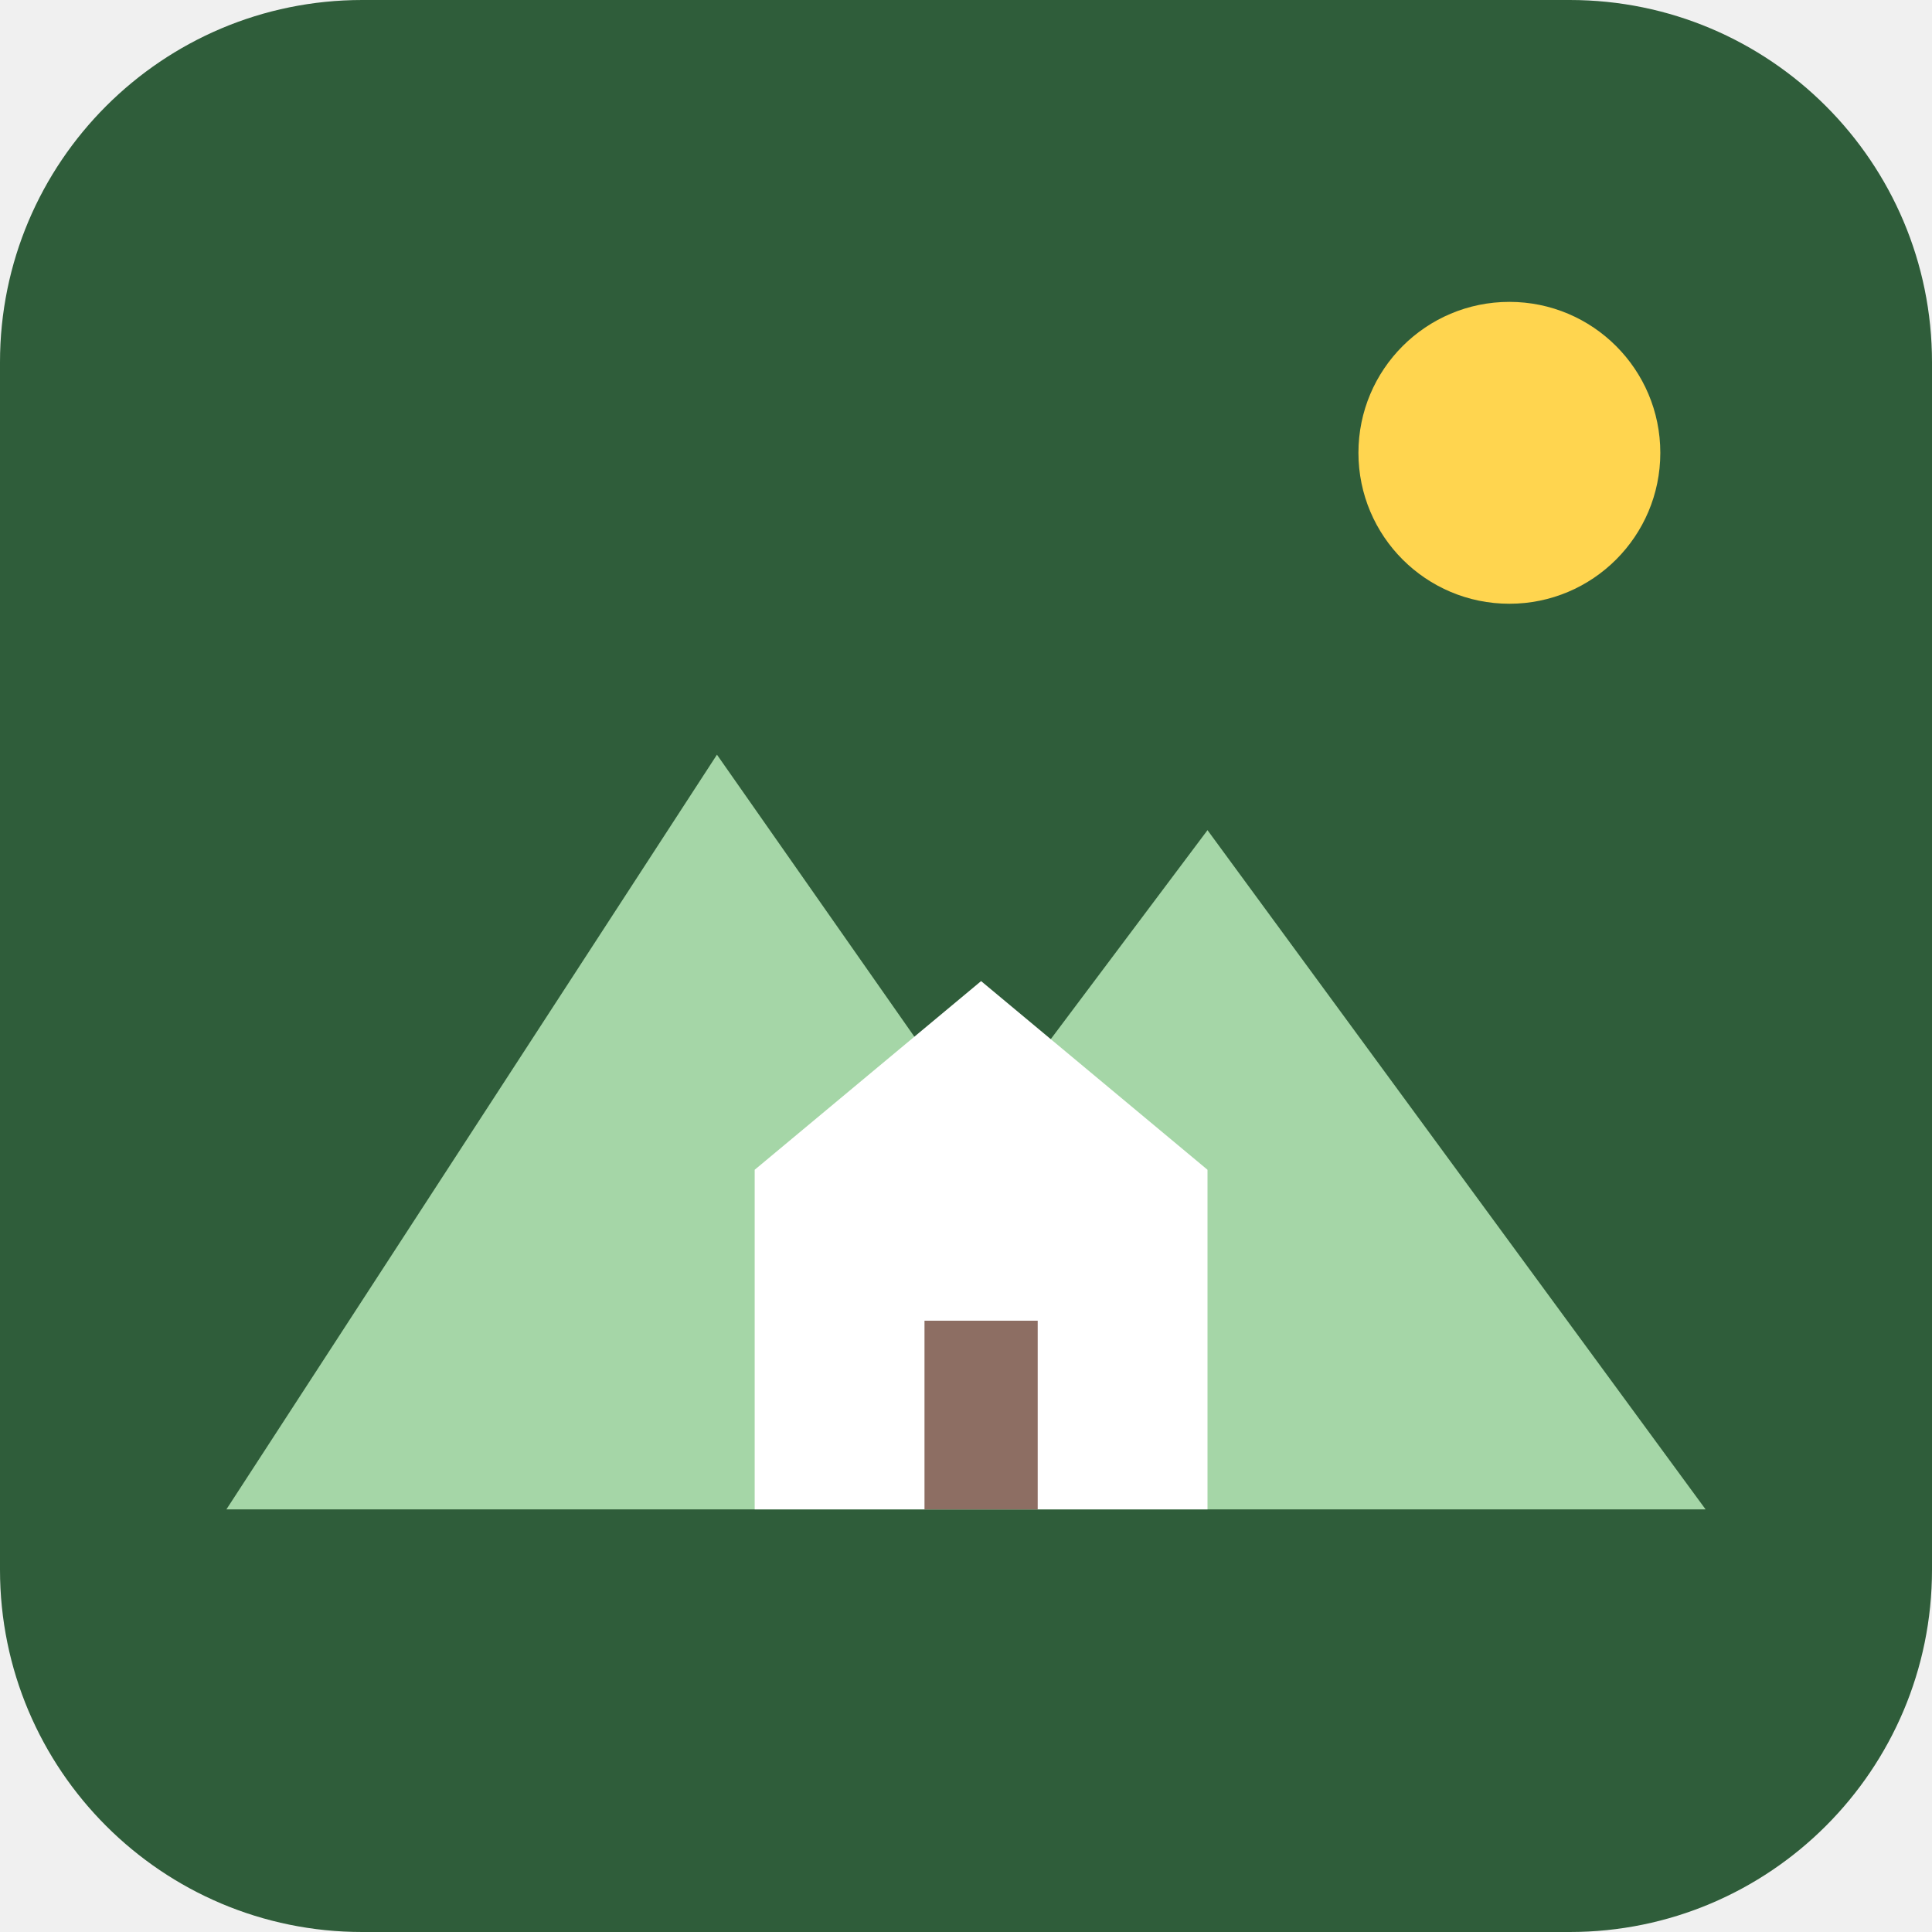
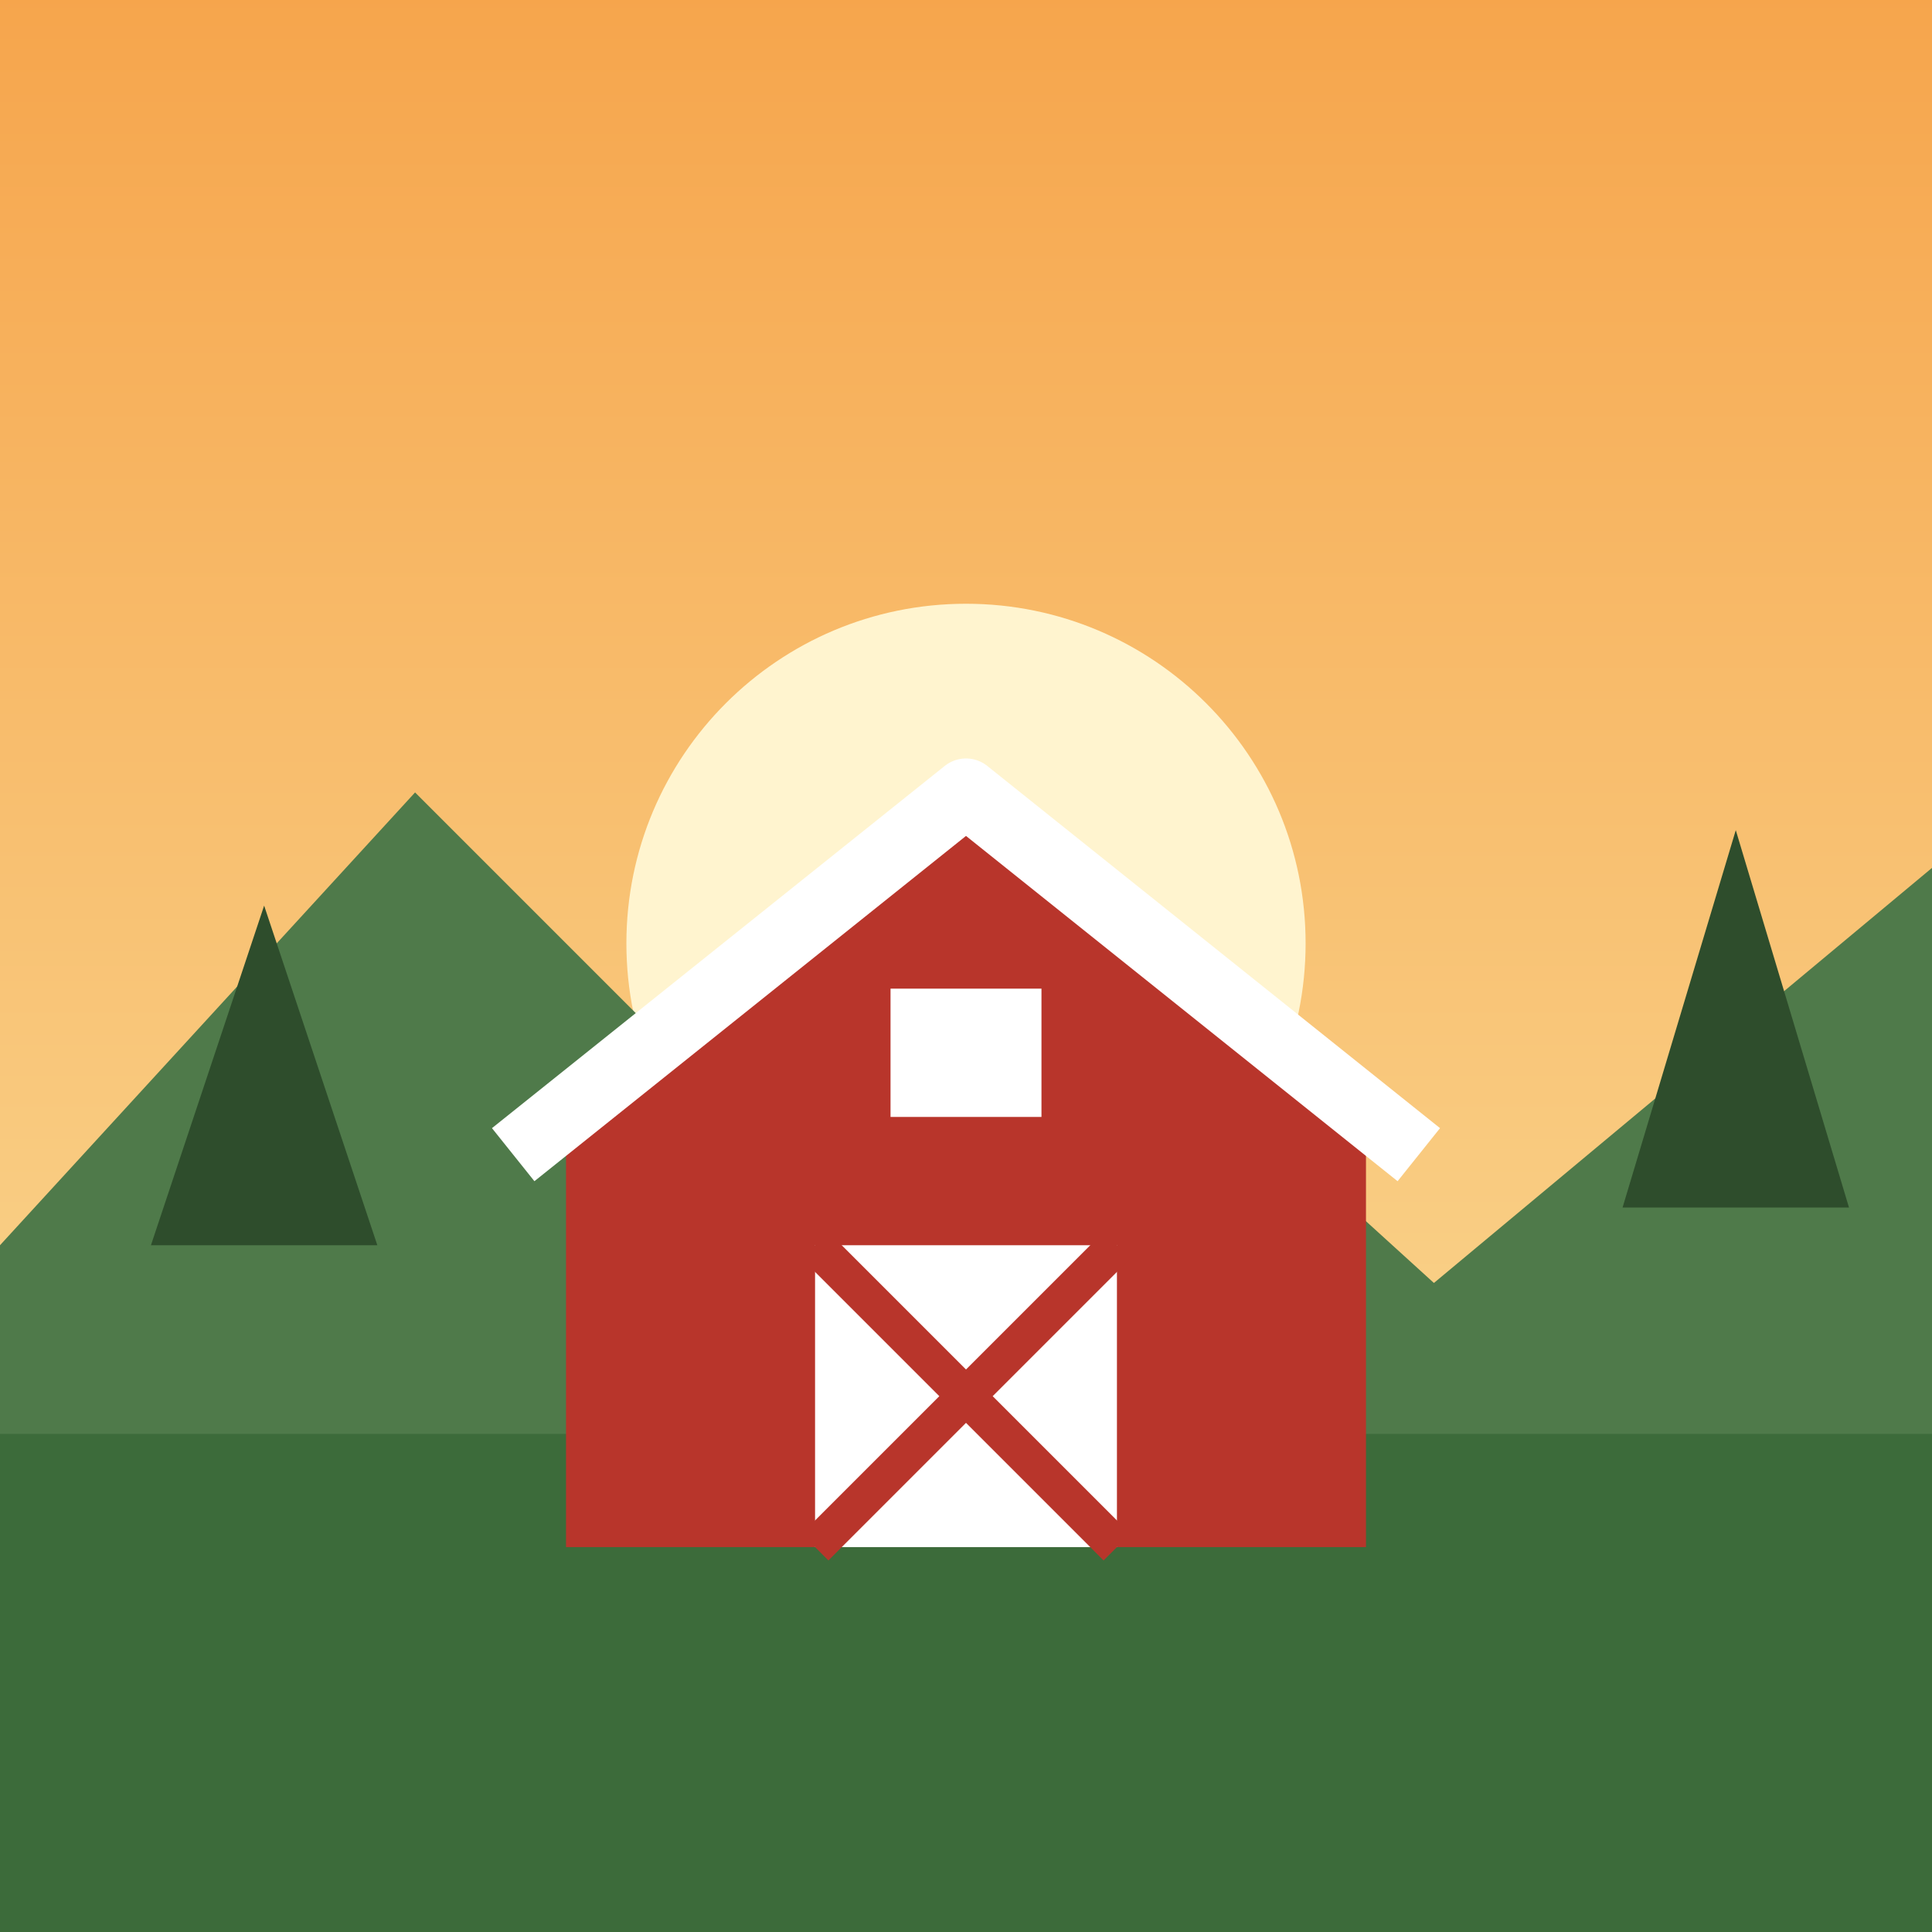
<svg xmlns="http://www.w3.org/2000/svg" viewBox="0 0 512 512">
-   <rect width="512" height="512" rx="96" fill="#2f5d3a" />
-   <path d="M60 400l130-200 70 100 60-80 132 180z" fill="#a5d6a7" />
-   <path d="M200 400v-90l60-50 60 50v90z" fill="#fff" />
-   <rect x="245" y="350" width="30" height="50" fill="#8d6e63" />
-   <circle cx="400" cy="120" r="40" fill="#ffd54f" />
+   <defs>
+     <linearGradient id="s" x1="0" y1="0" x2="0" y2="1">
+       <stop offset="0" stop-color="#f6a54c" />
+       <stop offset="1" stop-color="#fbe3a1" />
+     </linearGradient>
+   </defs>
+   <rect width="512" height="512" fill="url(#s)" />
+   <circle cx="256" cy="250" r="90" fill="#fff4cf" />
+   <path d="M0 330l110-120 90 90 70-60 110 100 132-110v282H0z" fill="#4f7a4a" />
+   <path d="M40 330l30-90 30 90zM430 320l30-100 30 100z" fill="#2e4d2c" />
+   <path d="M0 380h512v132H0z" fill="#3c6b3a" />
+   <path d="M150 410V300l106-80 106 80v110z" fill="#b8352b" />
+   <path d="M136 306l120-96 120 96" fill="none" stroke="#fff" stroke-width="18" stroke-linejoin="round" />
+   <rect x="216" y="330" width="80" height="80" fill="#fff" />
+   <path d="M216 330l80 80M296 330l-80 80" stroke="#b8352b" stroke-width="10" />
+   <rect x="236" y="262" width="40" height="34" fill="#fff" />
</svg>
